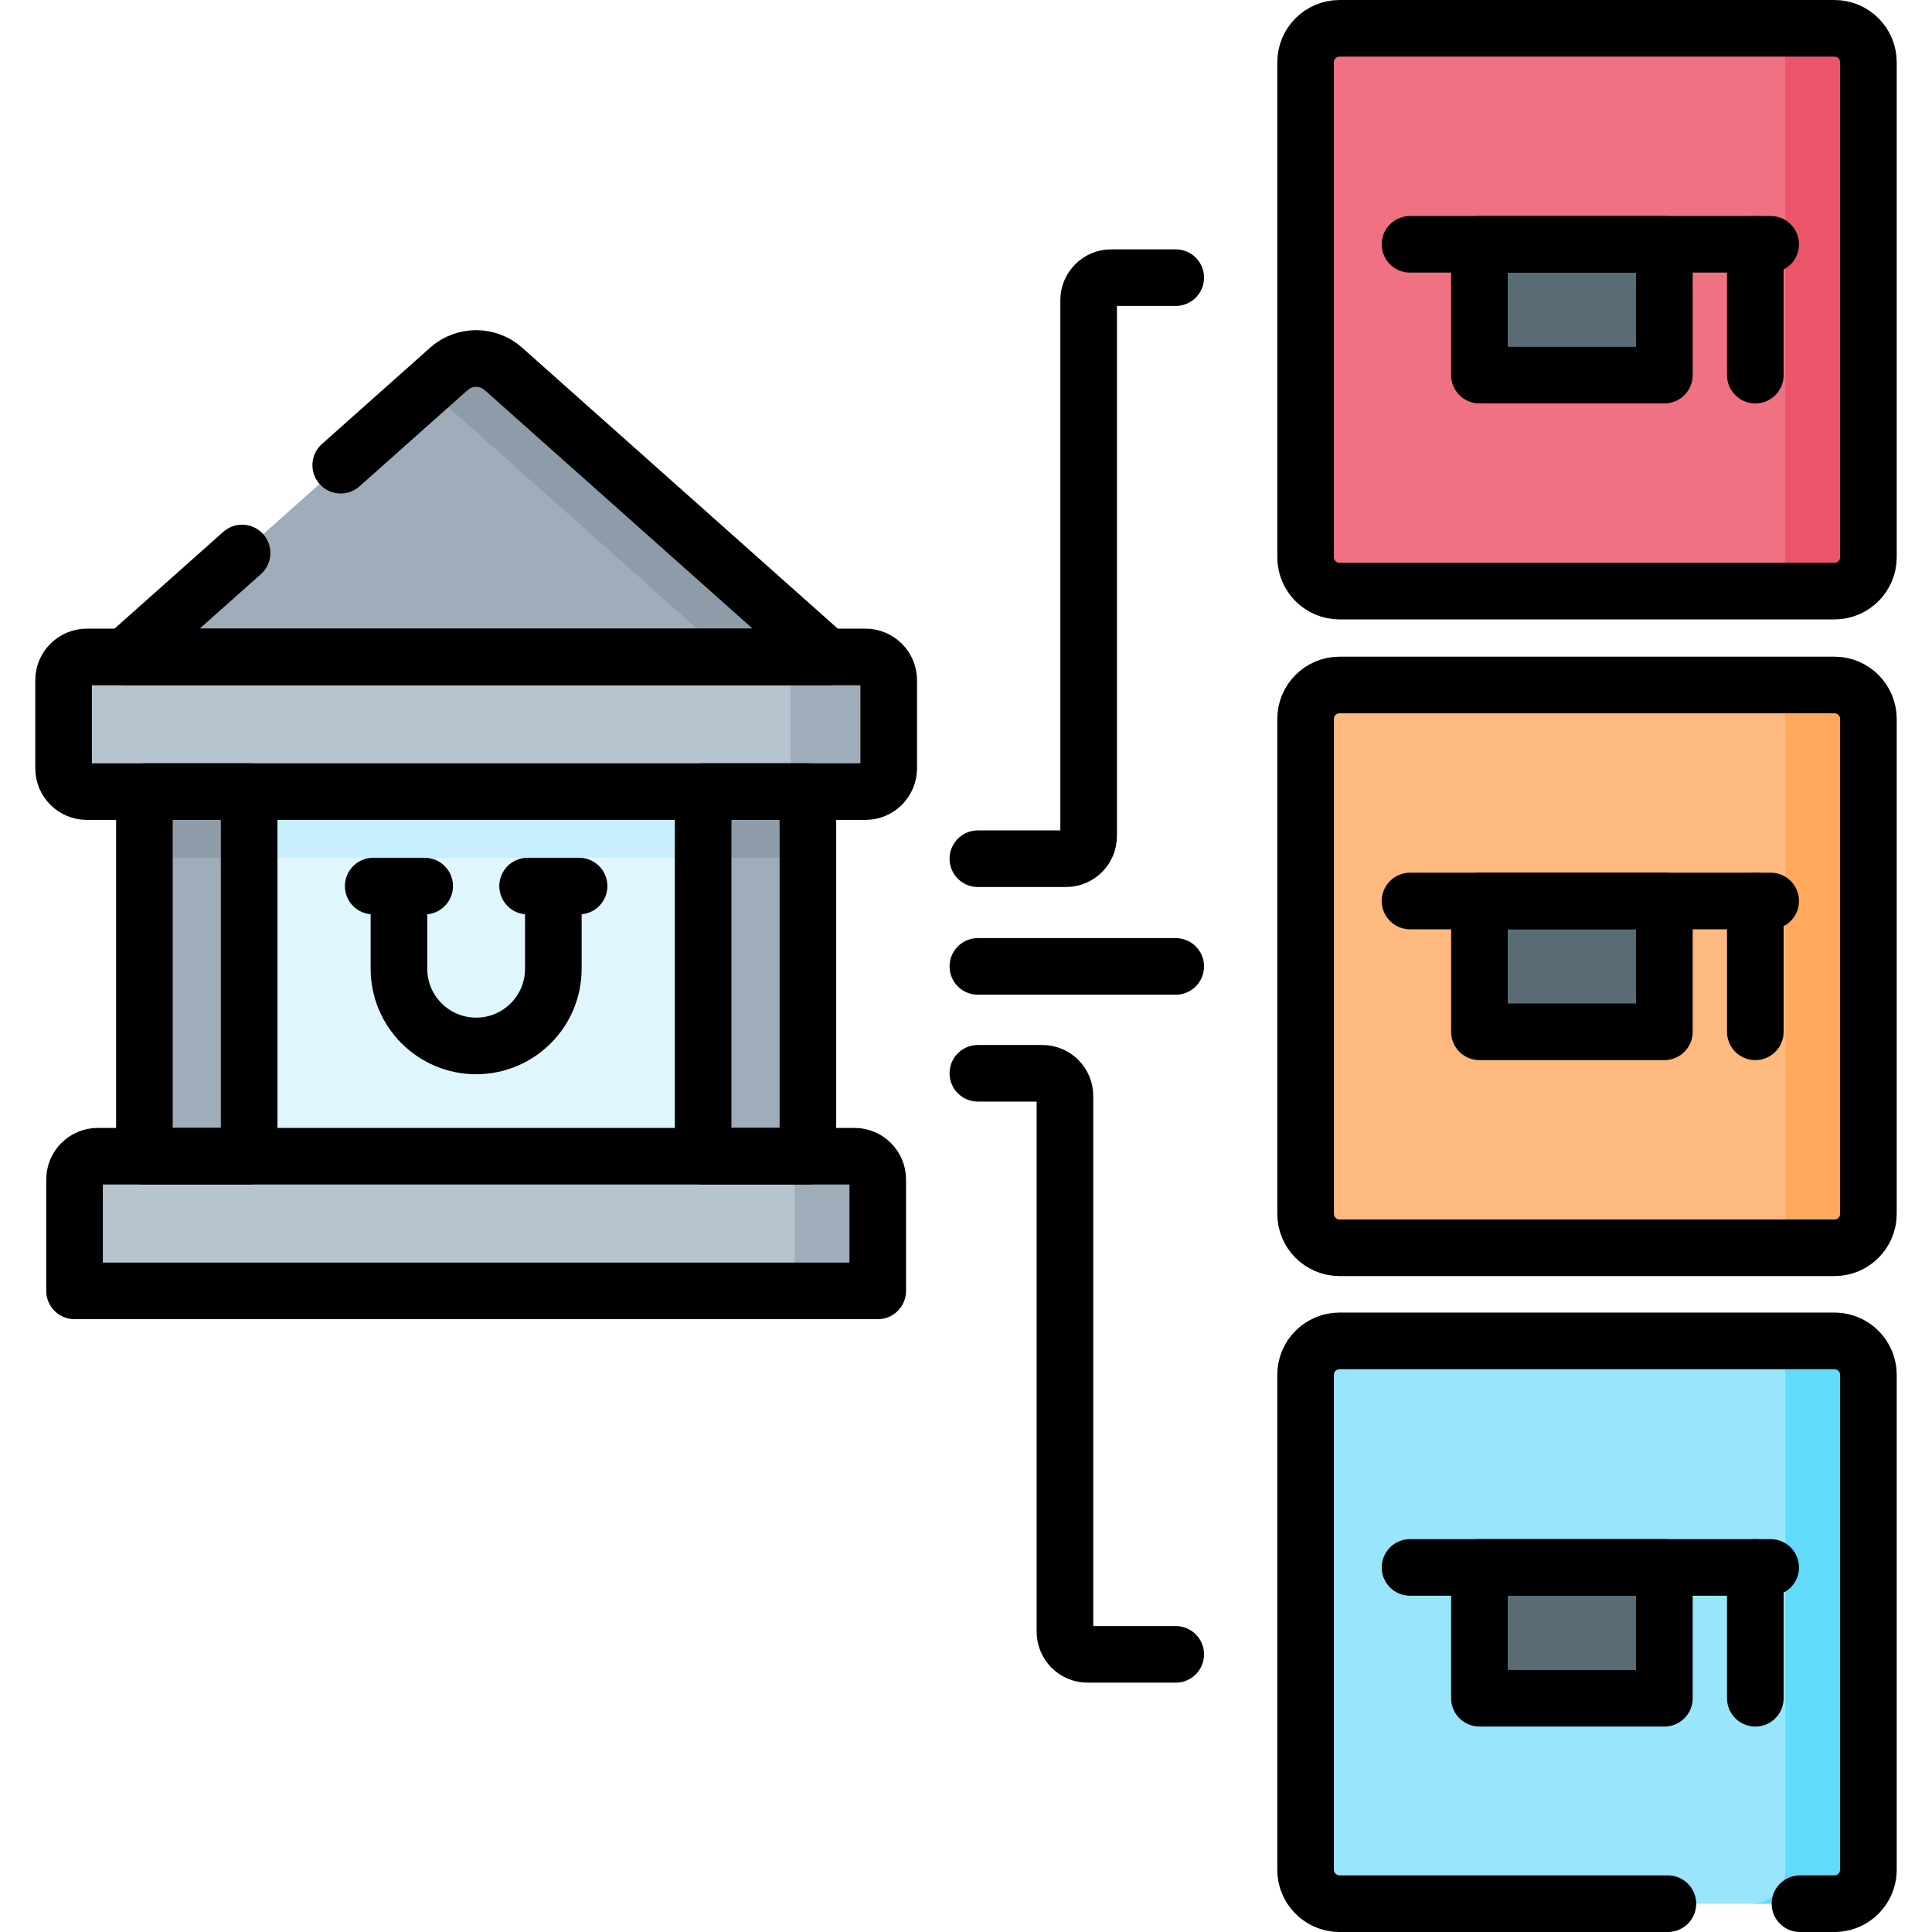
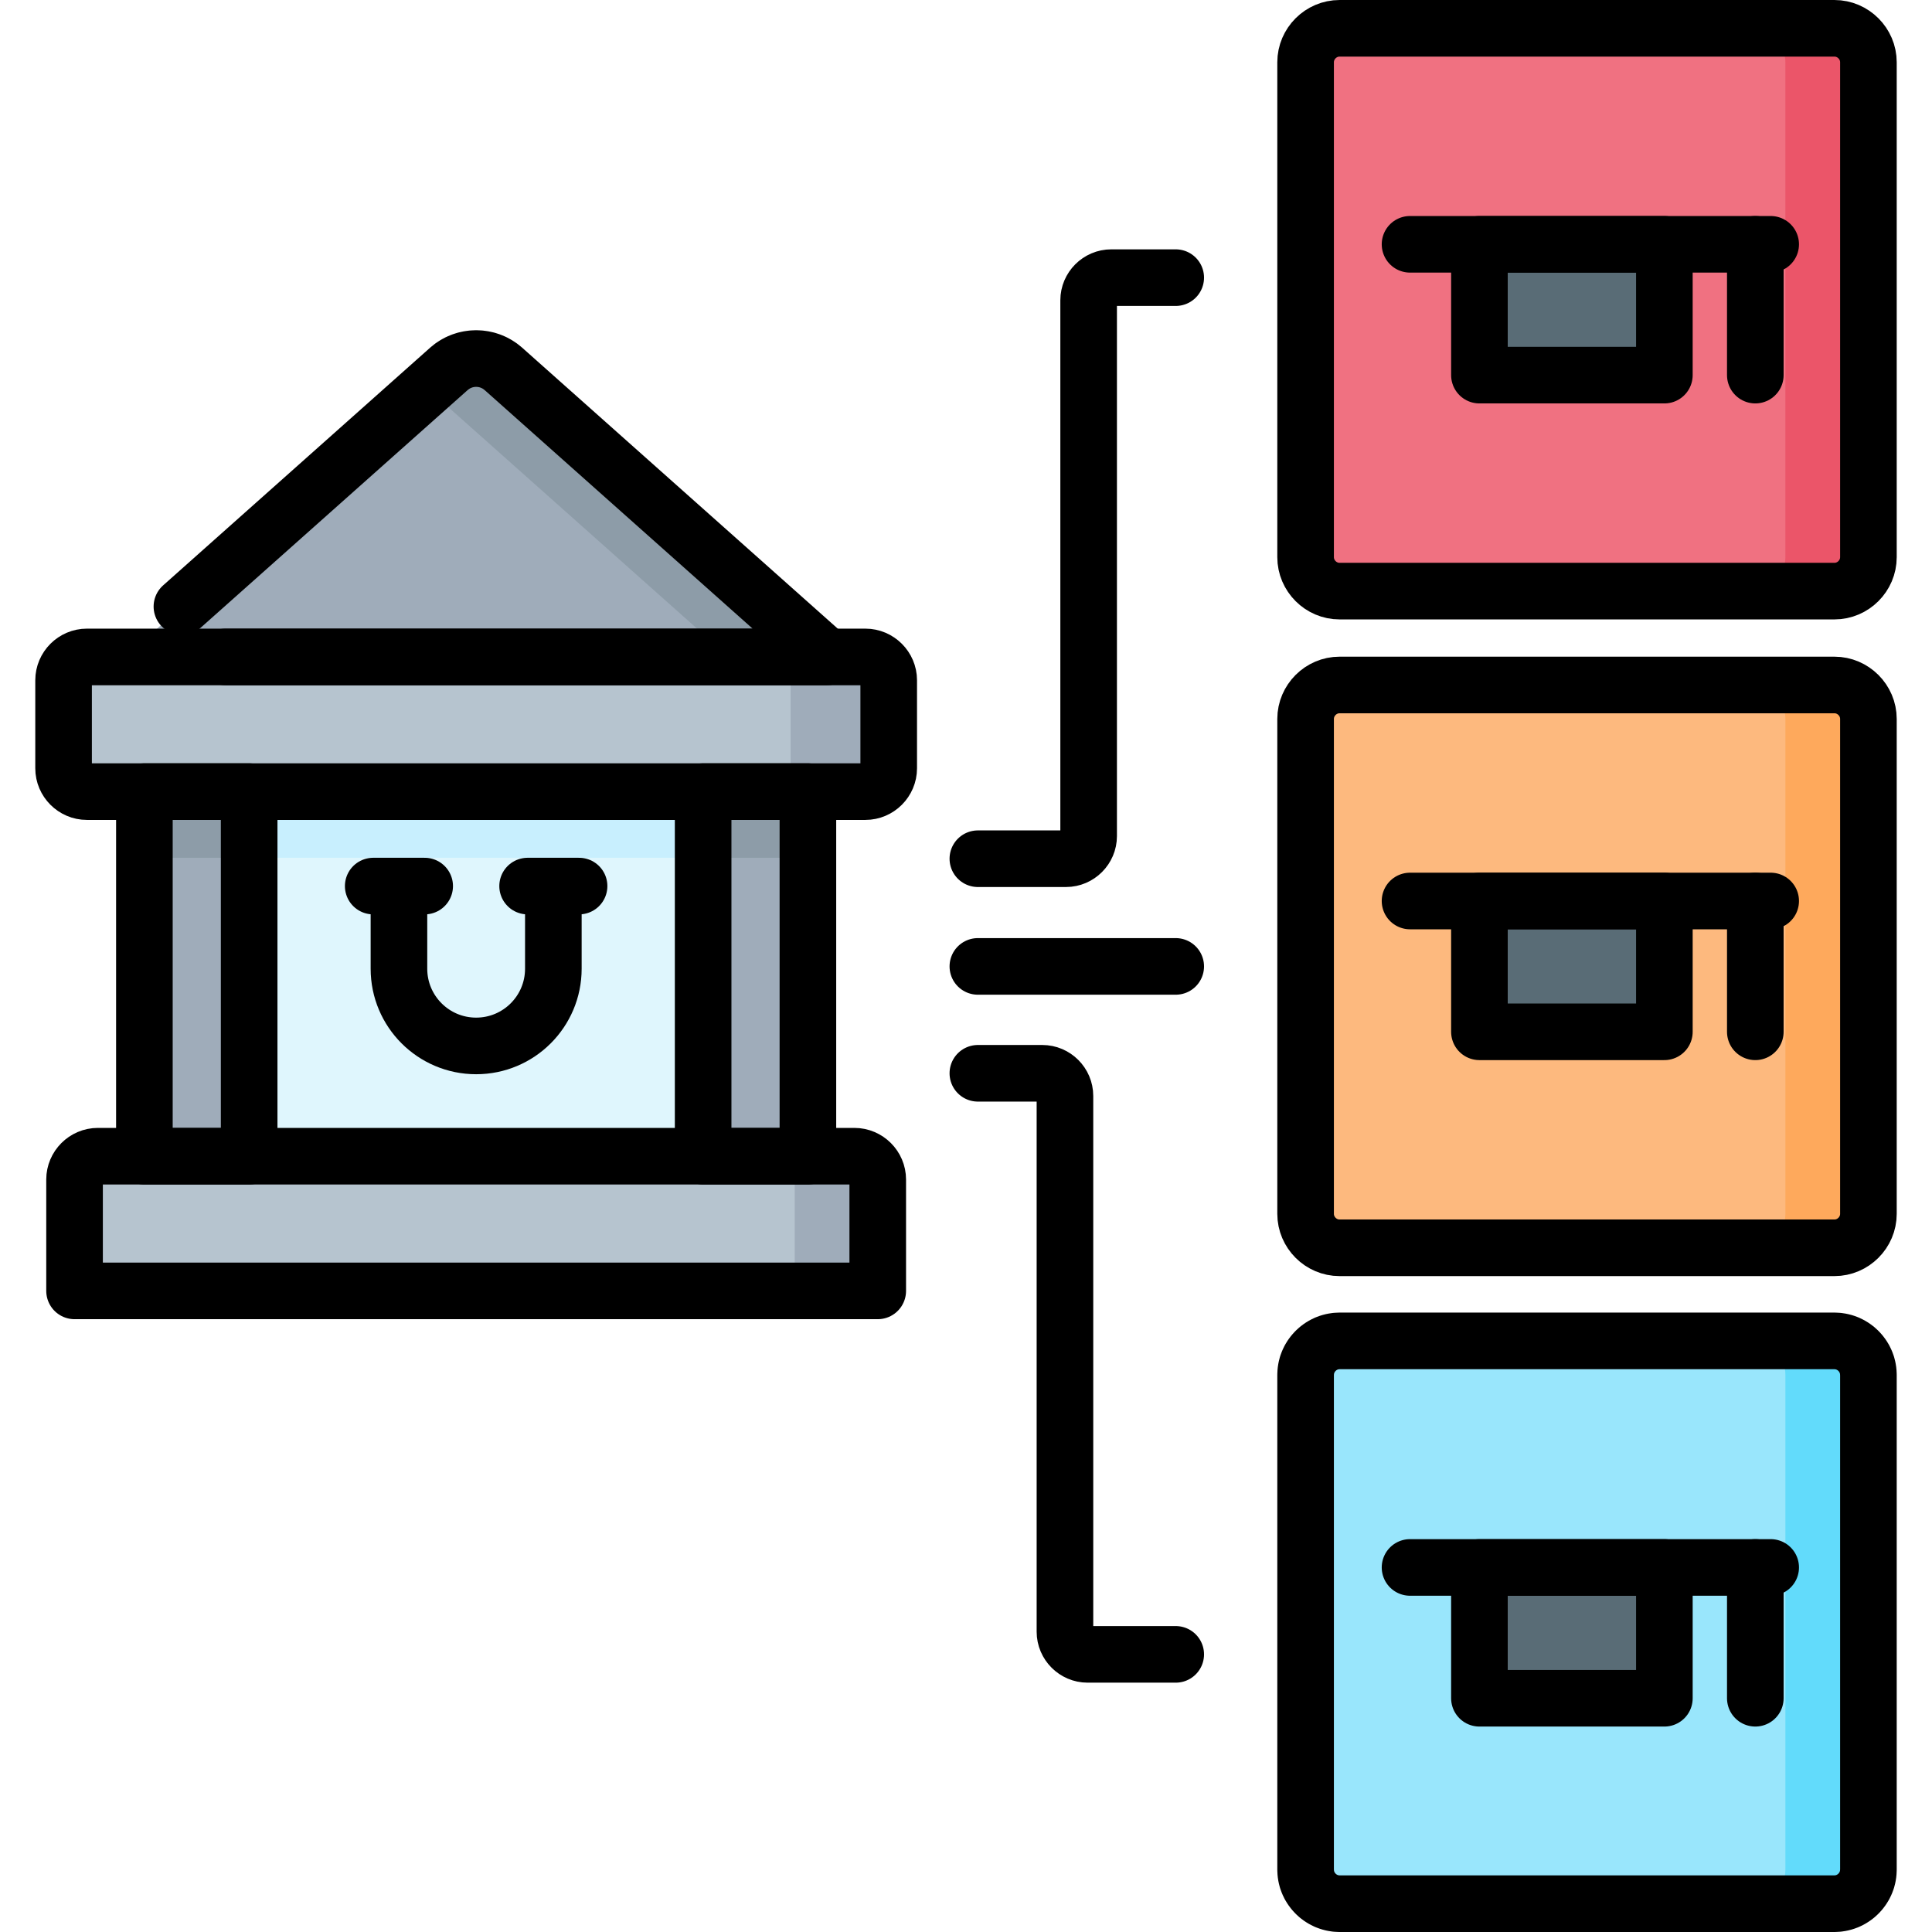
- <svg xmlns="http://www.w3.org/2000/svg" version="1.1" width="512" height="512" x="0" y="0" viewBox="0 0 682.667 682.667" style="enable-background:new 0 0 512 512" xml:space="preserve" class="">
+ <svg xmlns="http://www.w3.org/2000/svg" width="100%" height="100%" viewBox="0 0 512 512" version="1.1" xml:space="preserve" style="fill-rule:evenodd;clip-rule:evenodd;stroke-linecap:round;stroke-linejoin:round;stroke-miterlimit:10;">
  <g>
-     <defs>
-       <clipPath id="a" clipPathUnits="userSpaceOnUse">
-         <path d="M0 512h512V0H0Z" fill="#000000" data-original="#000000" />
+     <g transform="matrix(1.33333,0,0,-1.33333,0,512)">
+       <rect x="39.11" y="135.247" width="111.055" height="104.638" style="fill:rgb(223,246,253);fill-rule:nonzero;" />
+     </g>
+     <g transform="matrix(1.33333,0,0,-1.33333,0,512)">
+       <rect x="39.11" y="213.511" width="111.055" height="26.373" style="fill:rgb(200,239,254);fill-rule:nonzero;" />
+     </g>
+     <g transform="matrix(1.33333,0,0,-1.33333,63.6247,224.625)">
+       <path d="M0,0L-16.687,0L-19.02,-2.02L-19.02,-74.719L1.803,-74.719L1.803,-2.02L0,0Z" style="fill:rgb(159,172,186);fill-rule:nonzero;" />
+     </g>
+     <g transform="matrix(1.33333,0,0,-1.33333,212.083,224.583)">
+       <path d="M0,0L-17.25,0L-19.308,-2.051L-19.308,-74.751L1.515,-74.751L1.515,-2.051L0,0Z" style="fill:rgb(159,172,186);fill-rule:nonzero;" />
+     </g>
+     <g transform="matrix(1.33333,0,0,-1.33333,0,512)">
+       <rect x="28.699" y="213.511" width="20.823" height="20.808" style="fill:rgb(141,156,168);fill-rule:nonzero;" />
+     </g>
+     <g transform="matrix(1.33333,0,0,-1.33333,113.184,102.898)">
+       <path d="M0,0L-65.881,-58.648L68.881,-58.648L3,0L0,0Z" style="fill:rgb(159,172,186);fill-rule:nonzero;" />
+     </g>
+     <g transform="matrix(1.33333,0,0,-1.33333,0,512)">
+       <clipPath id="_clip1">
+         <rect x="0" y="0" width="384" height="384" />
      </clipPath>
-     </defs>
-     <path d="M200.221 180.329H52.147v139.517h148.074z" style="fill-opacity:1;fill-rule:nonzero;stroke:none" transform="matrix(1.33333 0 0 -1.33333 0 682.667)" fill="#dff6fd" data-original="#dff6fd" />
-     <path d="M200.221 284.682H52.147v35.164h148.074z" style="fill-opacity:1;fill-rule:nonzero;stroke:none" transform="matrix(1.33333 0 0 -1.33333 0 682.667)" fill="#c8effe" data-original="#c8effe" class="" />
-     <path d="M0 0h-22.25l-3.11-2.693v-96.933H2.404v96.933z" style="fill-opacity:1;fill-rule:nonzero;stroke:none" transform="matrix(1.33333 0 0 -1.33333 84.833 299.5)" fill="#9facba" data-original="#9facba" class="" />
-     <path d="M0 0h-23l-2.744-2.735v-96.933H2.02v96.933z" style="fill-opacity:1;fill-rule:nonzero;stroke:none" transform="matrix(1.33333 0 0 -1.33333 282.778 299.444)" fill="#9facba" data-original="#9facba" class="" />
-     <path d="M38.265 284.682h27.764v27.744H38.265Z" style="fill-opacity:1;fill-rule:nonzero;stroke:none" transform="matrix(1.33333 0 0 -1.33333 0 682.667)" fill="#8d9ca8" data-original="#8d9ca8" />
-     <path d="m0 0-87.841-78.197H91.841L4 0Z" style="fill-opacity:1;fill-rule:nonzero;stroke:none" transform="matrix(1.33333 0 0 -1.33333 150.912 137.198)" fill="#9facba" data-original="#9facba" class="" />
-     <g clip-path="url(#a)" transform="matrix(1.33333 0 0 -1.33333 0 682.667)">
-       <path d="M0 0a10.845 10.845 0 0 1-14.421 0l-5.79-5.153L67.63-83.351h26z" style="fill-opacity:1;fill-rule:nonzero;stroke:none" transform="translate(133.395 414.255)" fill="#8d9ca8" data-original="#8d9ca8" />
-       <path d="M0 0v131.152a9 9 0 0 1-8.998 9h-113.154a9 9 0 0 1-9-9V0a9 9 0 0 1 9-9H-9a9 9 0 0 1 9 9" style="fill-opacity:1;fill-rule:nonzero;stroke:none" transform="translate(477.151 16.5)" fill="#99e6fc" data-original="#99e6fc" />
-       <path d="M0 0v131.152a9 9 0 0 1-9 9h-113.152a9 9 0 0 1-9-9V0a9 9 0 0 1 9-9H-8.996A9 9 0 0 1 0 0" style="fill-opacity:1;fill-rule:nonzero;stroke:none" transform="translate(477.151 364.348)" fill="#f07181" data-original="#f07181" class="" />
-       <path d="M0 0a9 9 0 0 1 9 9v131.152a9 9 0 0 1-9 9h18.004H-113.152a9 9 0 0 1-9-9V9a9 9 0 0 1 9-9H18.004Z" style="fill-opacity:1;fill-rule:nonzero;stroke:none" transform="translate(468.151 181.322)" fill="#fdb97e" data-original="#fdb97e" class="" />
-       <path d="M0 0h-22a9 9 0 0 0 9-9v-131.152a9 9 0 0 0-9-9H0a9 9 0 0 1 9 9V-9a9 9 0 0 1-9 9" style="fill-opacity:1;fill-rule:nonzero;stroke:none" transform="translate(486.151 156.652)" fill="#62dbfb" data-original="#62dbfb" class="" />
-       <path d="M0 0h-26a6 6 0 0 0 6-6v-23.689a6 6 0 0 0-6-6H0a6 6 0 0 1 6 6V-6a6 6 0 0 1-6 6" style="fill-opacity:1;fill-rule:nonzero;stroke:none" transform="translate(226.612 205.594)" fill="#9facba" data-original="#9facba" class="" />
-       <path d="M186.339 284.682h27.764v27.744h-27.764z" style="fill-opacity:1;fill-rule:nonzero;stroke:none" fill="#8d9ca8" data-original="#8d9ca8" />
-       <path d="M0 0h-22a9 9 0 0 0 9-9v-131.152a9 9 0 0 0-9-9H0a9 9 0 0 1 9 9V-9a9 9 0 0 1-9 9" style="fill-opacity:1;fill-rule:nonzero;stroke:none" transform="translate(486.151 504.5)" fill="#eb5569" data-original="#eb5569" class="" />
-       <path d="M0 0h-22a9 9 0 0 0 9-9v-131.152a9 9 0 0 0-9-9H0a9 9 0 0 1 9 9V-9a9 9 0 0 1-9 9" style="fill-opacity:1;fill-rule:nonzero;stroke:none" transform="translate(486.151 330.475)" fill="#fea95c" data-original="#fea95c" class="" />
-       <path d="M0 0a6 6 0 0 1 6 6v23.689a6 6 0 0 1-5.999 6h-178.857a6 6 0 0 1-6-6V6a6 6 0 0 1 6-6H22.002Z" style="fill-opacity:1;fill-rule:nonzero;stroke:none" transform="translate(204.612 169.904)" fill="#b6c4cf" data-original="#b6c4cf" class="" />
-       <path d="M0 0a6.177 6.177 0 0 1 6.177 6.177v23.335A6.176 6.176 0 0 1 0 35.689h-184.317a6.176 6.176 0 0 1-6.177-6.177V6.177A6.177 6.177 0 0 1-184.317 0z" style="fill-opacity:1;fill-rule:nonzero;stroke:none" transform="translate(207.343 302.215)" fill="#b6c4cf" data-original="#b6c4cf" class="" />
-       <path d="M441.078 412.59h-49.014v34.667h49.014zM441.078 238.561h-49.014v34.667h49.014zM441.078 61.946h-49.014v34.667h49.014z" style="fill-opacity:1;fill-rule:nonzero;stroke:none" fill="#596c76" data-original="#596c76" />
-       <path d="M0 0h-26a6.177 6.177 0 0 0 6.177-6.178v-23.335A6.176 6.176 0 0 0-26-35.689H0a6.176 6.176 0 0 1 6.177 6.176v23.335A6.177 6.177 0 0 1 0 0" style="fill-opacity:1;fill-rule:nonzero;stroke:none" transform="translate(229.343 337.904)" fill="#9facba" data-original="#9facba" class="" />
-       <path d="M0 0h-212.856v29.513a6.176 6.176 0 0 0 6.177 6.176H-6.177A6.177 6.177 0 0 0 0 29.513Z" style="stroke-width:15;stroke-linecap:round;stroke-linejoin:round;stroke-miterlimit:10;stroke-dasharray:none;stroke-opacity:1" transform="translate(232.612 169.904)" fill="none" stroke="#000000" stroke-width="15" stroke-linecap="round" stroke-linejoin="round" stroke-miterlimit="10" stroke-dasharray="none" stroke-opacity="" data-original="#000000" class="" />
-       <path d="M0 0h-206.317a6.177 6.177 0 0 0-6.177 6.177v23.335a6.176 6.176 0 0 0 6.177 6.177H0a6.176 6.176 0 0 0 6.177-6.177V6.177A6.177 6.177 0 0 0 0 0Z" style="stroke-width:15;stroke-linecap:round;stroke-linejoin:round;stroke-miterlimit:10;stroke-dasharray:none;stroke-opacity:1" transform="translate(229.343 302.215)" fill="none" stroke="#000000" stroke-width="15" stroke-linecap="round" stroke-linejoin="round" stroke-miterlimit="10" stroke-dasharray="none" stroke-opacity="" data-original="#000000" class="" />
-       <path d="M0 0h23.357a6 6 0 0 1 6 6v141.991a6 6 0 0 0 6 6h17.081" style="stroke-width:15;stroke-linecap:round;stroke-linejoin:round;stroke-miterlimit:10;stroke-dasharray:none;stroke-opacity:1" transform="translate(259.144 284.432)" fill="none" stroke="#000000" stroke-width="15" stroke-linecap="round" stroke-linejoin="round" stroke-miterlimit="10" stroke-dasharray="none" stroke-opacity="" data-original="#000000" class="" />
-       <path d="M0 0h52.438" style="stroke-width:15;stroke-linecap:round;stroke-linejoin:round;stroke-miterlimit:10;stroke-dasharray:none;stroke-opacity:1" transform="translate(259.144 255.894)" fill="none" stroke="#000000" stroke-width="15" stroke-linecap="round" stroke-linejoin="round" stroke-miterlimit="10" stroke-dasharray="none" stroke-opacity="" data-original="#000000" class="" />
-       <path d="M0 0h-23.357a6 6 0 0 0-6 6v141.991a6 6 0 0 1-6 6h-17.081" style="stroke-width:15;stroke-linecap:round;stroke-linejoin:round;stroke-miterlimit:10;stroke-dasharray:none;stroke-opacity:1" transform="translate(311.582 73.577)" fill="none" stroke="#000000" stroke-width="15" stroke-linecap="round" stroke-linejoin="round" stroke-miterlimit="10" stroke-dasharray="none" stroke-opacity="" data-original="#000000" class="" />
-       <path d="M0 0v131.152a9 9 0 0 0 9 9h131.152a9 9 0 0 0 9-9V0a9 9 0 0 0-9-9H9a9 9 0 0 0-9 9Z" style="stroke-width:15;stroke-linecap:round;stroke-linejoin:round;stroke-miterlimit:10;stroke-dasharray:none;stroke-opacity:1" transform="translate(345.999 364.348)" fill="none" stroke="#000000" stroke-width="15" stroke-linecap="round" stroke-linejoin="round" stroke-miterlimit="10" stroke-dasharray="none" stroke-opacity="" data-original="#000000" class="" />
-       <path d="M0 0v131.153a9 9 0 0 0 9 9h131.152a9 9 0 0 0 9-9V0a9 9 0 0 0-9-9H9a9 9 0 0 0-9 9Z" style="stroke-width:15;stroke-linecap:round;stroke-linejoin:round;stroke-miterlimit:10;stroke-dasharray:none;stroke-opacity:1" transform="translate(345.999 190.322)" fill="none" stroke="#000000" stroke-width="15" stroke-linecap="round" stroke-linejoin="round" stroke-miterlimit="10" stroke-dasharray="none" stroke-opacity="" data-original="#000000" class="" />
-       <path d="M0 0v131.152a9 9 0 0 0 9 9h131.152a9 9 0 0 0 9-9V0a9 9 0 0 0-9-9H9a9 9 0 0 0-9 9Z" style="stroke-width:15;stroke-linecap:round;stroke-linejoin:round;stroke-miterlimit:10;stroke-dasharray:445, 35, 474, 0;stroke-dashoffset:0;stroke-opacity:1" transform="translate(345.999 16.5)" fill="none" stroke="#000000" stroke-width="15" stroke-linecap="round" stroke-linejoin="round" stroke-miterlimit="10" stroke-dasharray="445, 35, 474, 0" stroke-dashoffset="0" stroke-opacity="" data-original="#000000" class="" />
-       <path d="M0 0h95.577" style="stroke-width:15;stroke-linecap:round;stroke-linejoin:round;stroke-miterlimit:10;stroke-dasharray:none;stroke-opacity:1" transform="translate(373.673 273.228)" fill="none" stroke="#000000" stroke-width="15" stroke-linecap="round" stroke-linejoin="round" stroke-miterlimit="10" stroke-dasharray="none" stroke-opacity="" data-original="#000000" class="" />
-       <path d="M0 0h95.577" style="stroke-width:15;stroke-linecap:round;stroke-linejoin:round;stroke-miterlimit:10;stroke-dasharray:none;stroke-opacity:1" transform="translate(373.673 447.257)" fill="none" stroke="#000000" stroke-width="15" stroke-linecap="round" stroke-linejoin="round" stroke-miterlimit="10" stroke-dasharray="none" stroke-opacity="" data-original="#000000" class="" />
-       <path d="M441.078 412.59h-49.014v34.667h49.014z" style="stroke-width:15;stroke-linecap:round;stroke-linejoin:round;stroke-miterlimit:10;stroke-dasharray:none;stroke-opacity:1" fill="none" stroke="#000000" stroke-width="15" stroke-linecap="round" stroke-linejoin="round" stroke-miterlimit="10" stroke-dasharray="none" stroke-opacity="" data-original="#000000" class="" />
-       <path d="M0 0v-34.667" style="stroke-width:15;stroke-linecap:round;stroke-linejoin:round;stroke-miterlimit:10;stroke-dasharray:none;stroke-opacity:1" transform="translate(465.178 447.257)" fill="none" stroke="#000000" stroke-width="15" stroke-linecap="round" stroke-linejoin="round" stroke-miterlimit="10" stroke-dasharray="none" stroke-opacity="" data-original="#000000" class="" />
-       <path d="M441.078 238.561h-49.014v34.667h49.014z" style="stroke-width:15;stroke-linecap:round;stroke-linejoin:round;stroke-miterlimit:10;stroke-dasharray:none;stroke-opacity:1" fill="none" stroke="#000000" stroke-width="15" stroke-linecap="round" stroke-linejoin="round" stroke-miterlimit="10" stroke-dasharray="none" stroke-opacity="" data-original="#000000" class="" />
-       <path d="M0 0v-34.667" style="stroke-width:15;stroke-linecap:round;stroke-linejoin:round;stroke-miterlimit:10;stroke-dasharray:none;stroke-opacity:1" transform="translate(465.178 273.228)" fill="none" stroke="#000000" stroke-width="15" stroke-linecap="round" stroke-linejoin="round" stroke-miterlimit="10" stroke-dasharray="none" stroke-opacity="" data-original="#000000" class="" />
-       <path d="M0 0h95.577" style="stroke-width:15;stroke-linecap:round;stroke-linejoin:round;stroke-miterlimit:10;stroke-dasharray:none;stroke-opacity:1" transform="translate(373.673 96.613)" fill="none" stroke="#000000" stroke-width="15" stroke-linecap="round" stroke-linejoin="round" stroke-miterlimit="10" stroke-dasharray="none" stroke-opacity="" data-original="#000000" class="" />
-       <path d="M441.078 61.946h-49.014v34.667h49.014z" style="stroke-width:15;stroke-linecap:round;stroke-linejoin:round;stroke-miterlimit:10;stroke-dasharray:none;stroke-opacity:1" fill="none" stroke="#000000" stroke-width="15" stroke-linecap="round" stroke-linejoin="round" stroke-miterlimit="10" stroke-dasharray="none" stroke-opacity="" data-original="#000000" class="" />
-       <path d="M0 0v-34.667" style="stroke-width:15;stroke-linecap:round;stroke-linejoin:round;stroke-miterlimit:10;stroke-dasharray:none;stroke-opacity:1" transform="translate(465.178 96.613)" fill="none" stroke="#000000" stroke-width="15" stroke-linecap="round" stroke-linejoin="round" stroke-miterlimit="10" stroke-dasharray="none" stroke-opacity="" data-original="#000000" class="" />
-       <path d="M0 0v-21.905c0-11.299 9.16-20.458 20.458-20.458 11.3 0 20.459 9.159 20.459 20.458V0" style="stroke-width:15;stroke-linecap:round;stroke-linejoin:round;stroke-miterlimit:10;stroke-dasharray:none;stroke-opacity:1" transform="translate(105.726 277.182)" fill="none" stroke="#000000" stroke-width="15" stroke-linecap="round" stroke-linejoin="round" stroke-miterlimit="10" stroke-dasharray="none" stroke-opacity="" data-original="#000000" class="" />
-       <path d="M0 0h13.639" style="stroke-width:15;stroke-linecap:round;stroke-linejoin:round;stroke-miterlimit:10;stroke-dasharray:none;stroke-opacity:1" transform="translate(98.906 277.182)" fill="none" stroke="#000000" stroke-width="15" stroke-linecap="round" stroke-linejoin="round" stroke-miterlimit="10" stroke-dasharray="none" stroke-opacity="" data-original="#000000" class="" />
-       <path d="M0 0h13.639" style="stroke-width:15;stroke-linecap:round;stroke-linejoin:round;stroke-miterlimit:10;stroke-dasharray:none;stroke-opacity:1" transform="translate(139.823 277.182)" fill="none" stroke="#000000" stroke-width="15" stroke-linecap="round" stroke-linejoin="round" stroke-miterlimit="10" stroke-dasharray="none" stroke-opacity="" data-original="#000000" class="" />
-       <path d="M66.029 302.215H38.265v-96.621h27.764z" style="stroke-width:15;stroke-linecap:round;stroke-linejoin:round;stroke-miterlimit:10;stroke-dasharray:none;stroke-opacity:1" fill="none" stroke="#000000" stroke-width="15" stroke-linecap="round" stroke-linejoin="round" stroke-miterlimit="10" stroke-dasharray="none" stroke-opacity="" data-original="#000000" class="" />
-       <path d="m0 0-85.768 76.351a10.845 10.845 0 0 1-14.421 0L-185.957 0Z" style="stroke-width:15;stroke-linecap:round;stroke-linejoin:round;stroke-miterlimit:10;stroke-dasharray:169, 35, 474, 0;stroke-dashoffset:0;stroke-opacity:1" transform="translate(219.163 337.904)" fill="none" stroke="#000000" stroke-width="15" stroke-linecap="round" stroke-linejoin="round" stroke-miterlimit="10" stroke-dasharray="169, 35, 474, 0" stroke-dashoffset="0" stroke-opacity="" data-original="#000000" class="" />
-       <path d="M214.103 302.215h-27.764v-96.621h27.764z" style="stroke-width:15;stroke-linecap:round;stroke-linejoin:round;stroke-miterlimit:10;stroke-dasharray:none;stroke-opacity:1" fill="none" stroke="#000000" stroke-width="15" stroke-linecap="round" stroke-linejoin="round" stroke-miterlimit="10" stroke-dasharray="none" stroke-opacity="" data-original="#000000" class="" />
+       <g clip-path="url(#_clip1)">
+         <g transform="matrix(1,0,0,1,100.046,310.691)">
+           <path d="M0,0C-3.068,2.731 -7.748,2.731 -10.816,-0L-15.158,-3.865L50.722,-62.513L70.222,-62.513L0,0Z" style="fill:rgb(141,156,168);fill-rule:nonzero;" />
+         </g>
+         <g transform="matrix(1,0,0,1,357.863,12.375)">
+           <path d="M0,0L0,98.364C0,102.066 -3.046,105.113 -6.748,105.114L-91.614,105.114C-95.317,105.114 -98.364,102.067 -98.364,98.364L-98.364,0C-98.364,-3.703 -95.317,-6.75 -91.614,-6.75L-6.75,-6.75C-3.047,-6.75 -0,-3.703 0,-0" style="fill:rgb(153,230,252);fill-rule:nonzero;" />
+         </g>
+         <g transform="matrix(1,0,0,1,357.863,273.261)">
+           <path d="M0,0L0,98.364C0,102.067 -3.047,105.114 -6.75,105.114L-91.614,105.114C-95.317,105.114 -98.364,102.067 -98.364,98.364L-98.364,0C-98.364,-3.703 -95.317,-6.75 -91.614,-6.75L-6.747,-6.75C-3.045,-6.748 0,-3.702 -0,-0" style="fill:rgb(240,113,129);fill-rule:nonzero;" />
+         </g>
+         <g transform="matrix(1,0,0,1,351.113,135.991)">
+           <path d="M0,0C3.703,-0 6.75,3.047 6.75,6.75L6.75,105.114C6.75,108.817 3.703,111.864 0,111.864L13.503,111.864L-84.864,111.864C-88.567,111.864 -91.614,108.817 -91.614,105.114L-91.614,6.75C-91.614,3.047 -88.567,0 -84.864,0L13.503,0L0,0Z" style="fill:rgb(253,185,126);fill-rule:nonzero;" />
+         </g>
+         <g transform="matrix(1,0,0,1,364.613,117.489)">
+           <path d="M0,0L-16.5,0C-12.797,-0 -9.75,-3.047 -9.75,-6.75L-9.75,-105.114C-9.75,-108.817 -12.797,-111.864 -16.5,-111.864L0,-111.864C3.703,-111.864 6.75,-108.817 6.75,-105.114L6.75,-6.75C6.75,-3.047 3.703,-0 0,0" style="fill:rgb(98,219,251);fill-rule:nonzero;" />
+         </g>
+         <g transform="matrix(1,0,0,1,169.959,154.195)">
+           <path d="M0,0L-19.5,0C-17.031,-0 -15,-2.031 -15,-4.5L-15,-22.267C-15,-24.735 -17.031,-26.767 -19.5,-26.767L0,-26.767C2.469,-26.767 4.5,-24.735 4.5,-22.267L4.5,-4.5C4.5,-2.031 2.469,-0 0,0" style="fill:rgb(159,172,186);fill-rule:nonzero;" />
+         </g>
+         <rect x="139.754" y="213.511" width="20.823" height="20.808" style="fill:rgb(141,156,168);fill-rule:nonzero;" />
+         <g transform="matrix(1,0,0,1,364.613,378.375)">
+           <path d="M0,0L-16.5,0C-12.797,-0 -9.75,-3.047 -9.75,-6.75L-9.75,-105.114C-9.75,-108.817 -12.797,-111.864 -16.5,-111.864L0,-111.864C3.703,-111.864 6.75,-108.817 6.75,-105.114L6.75,-6.75C6.75,-3.047 3.703,-0 0,0" style="fill:rgb(235,85,105);fill-rule:nonzero;" />
+         </g>
+         <g transform="matrix(1,0,0,1,364.613,247.856)">
+           <path d="M0,0L-16.5,0C-12.797,-0 -9.75,-3.047 -9.75,-6.75L-9.75,-105.114C-9.75,-108.817 -12.797,-111.864 -16.5,-111.864L0,-111.864C3.703,-111.864 6.75,-108.817 6.75,-105.114L6.75,-6.75C6.75,-3.047 3.703,-0 0,0" style="fill:rgb(254,169,92);fill-rule:nonzero;" />
+         </g>
+         <g transform="matrix(1,0,0,1,153.459,127.428)">
+           <path d="M0,0C2.469,-0 4.5,2.031 4.5,4.5L4.5,22.267C4.5,24.735 2.469,26.766 0.001,26.767L-134.142,26.767C-136.611,26.767 -138.642,24.735 -138.642,22.267L-138.642,4.5C-138.642,2.031 -136.611,0 -134.142,0L16.501,0L0,0Z" style="fill:rgb(182,196,207);fill-rule:nonzero;" />
+         </g>
+         <g transform="matrix(1,0,0,1,155.507,226.661)">
+           <path d="M0,0C2.541,-0 4.633,2.091 4.633,4.633C4.633,4.633 4.633,22.134 4.633,22.135C4.633,24.676 2.542,26.767 0.001,26.767C0.001,26.767 0,26.767 0,26.767L-138.238,26.767C-138.238,26.767 -138.238,26.767 -138.238,26.767C-140.779,26.767 -142.87,24.676 -142.87,22.135C-142.87,22.134 -142.87,4.633 -142.87,4.633C-142.87,2.091 -140.779,0 -138.238,0L0,0Z" style="fill:rgb(182,196,207);fill-rule:nonzero;" />
+         </g>
+         <path d="M330.808,309.442L294.048,309.442L294.048,335.443L330.808,335.443L330.808,309.442ZM330.808,178.921L294.048,178.921L294.048,204.921L330.808,204.921L330.808,178.921ZM330.808,46.459L294.048,46.459L294.048,72.46L330.808,72.46L330.808,46.459Z" style="fill:rgb(89,108,118);fill-rule:nonzero;" />
+         <g transform="matrix(1,0,0,1,172.007,253.428)">
+           <path d="M0,0L-19.5,0C-16.959,-0 -14.867,-2.091 -14.867,-4.633C-14.867,-4.633 -14.867,-22.135 -14.867,-22.135C-14.867,-24.676 -16.958,-26.767 -19.499,-26.767C-19.499,-26.767 -19.5,-26.767 -19.5,-26.767C-19.5,-26.767 0,-26.767 0.001,-26.767C2.542,-26.767 4.633,-24.676 4.633,-22.135C4.633,-22.135 4.633,-4.633 4.633,-4.633C4.633,-2.091 2.541,-0 0,0" style="fill:rgb(159,172,186);fill-rule:nonzero;" />
+         </g>
+         <g transform="matrix(1,0,0,1,174.459,127.428)">
+           <path d="M0,0L-159.642,0L-159.642,22.135C-159.642,24.676 -157.551,26.767 -155.01,26.767C-155.01,26.767 -155.009,26.767 -155.009,26.767L-4.633,26.767C-2.092,26.767 -0,24.676 0,22.135L0,0Z" style="fill:none;fill-rule:nonzero;stroke:black;stroke-width:11.25px;" />
+         </g>
+         <g transform="matrix(1,0,0,1,172.007,226.661)">
+           <path d="M0,0L-154.738,0C-157.279,0 -159.37,2.091 -159.37,4.633C-159.37,4.633 -159.37,22.134 -159.37,22.135C-159.37,24.676 -157.279,26.767 -154.738,26.767C-154.738,26.767 -154.738,26.767 -154.738,26.767L0,26.767C0,26.767 0.001,26.767 0.001,26.767C2.542,26.767 4.633,24.676 4.633,22.135C4.633,22.134 4.633,4.633 4.633,4.633C4.633,2.091 2.541,0 0,0Z" style="fill:none;fill-rule:nonzero;stroke:black;stroke-width:11.25px;" />
+         </g>
+         <g transform="matrix(1,0,0,1,194.358,213.324)">
+           <path d="M0,0L17.518,0C19.986,-0 22.018,2.031 22.018,4.5L22.018,110.993C22.018,113.462 24.049,115.493 26.518,115.493L39.328,115.493" style="fill:none;fill-rule:nonzero;stroke:black;stroke-width:11.25px;" />
+         </g>
+         <g transform="matrix(1,0,0,1,194.358,191.92)">
+           <path d="M0,0L39.328,0" style="fill:none;fill-rule:nonzero;stroke:black;stroke-width:11.25px;" />
+         </g>
+         <g transform="matrix(1,0,0,1,233.686,55.1827)">
+           <path d="M0,0L-17.518,0C-19.986,0 -22.018,2.031 -22.018,4.5L-22.018,110.993C-22.018,113.462 -24.049,115.493 -26.518,115.493L-39.328,115.493" style="fill:none;fill-rule:nonzero;stroke:black;stroke-width:11.25px;" />
+         </g>
+         <g transform="matrix(1,0,0,1,259.499,273.261)">
+           <path d="M0,0L0,98.364C0,102.067 3.047,105.114 6.75,105.114L105.114,105.114C108.817,105.114 111.864,102.067 111.864,98.364L111.864,0C111.864,-3.703 108.817,-6.75 105.114,-6.75L6.75,-6.75C3.047,-6.75 -0,-3.703 0,0Z" style="fill:none;fill-rule:nonzero;stroke:black;stroke-width:11.25px;" />
+         </g>
+         <g transform="matrix(1,0,0,1,259.499,142.741)">
+           <path d="M0,0L0,98.365C0,102.068 3.047,105.115 6.75,105.115L105.114,105.115C108.817,105.115 111.864,102.068 111.864,98.365L111.864,0C111.864,-3.703 108.817,-6.75 105.114,-6.75L6.75,-6.75C3.047,-6.75 -0,-3.703 0,0Z" style="fill:none;fill-rule:nonzero;stroke:black;stroke-width:11.25px;" />
+         </g>
+         <g transform="matrix(1,0,0,1,259.499,12.375)">
+           <path d="M0,0L0,98.364C0,102.067 3.047,105.114 6.75,105.114L105.114,105.114C108.817,105.114 111.864,102.067 111.864,98.364L111.864,0C111.864,-3.703 108.817,-6.75 105.114,-6.75L6.75,-6.75C3.047,-6.75 -0,-3.703 0,0Z" style="fill:none;fill-rule:nonzero;stroke:black;stroke-width:11.25px;stroke-dasharray:445,35,474,0;" />
+         </g>
+         <g transform="matrix(1,0,0,1,280.255,204.921)">
+           <path d="M0,0L71.683,0" style="fill:none;fill-rule:nonzero;stroke:black;stroke-width:11.25px;" />
+         </g>
+         <g transform="matrix(1,0,0,1,280.255,335.443)">
+           <path d="M0,0L71.683,0" style="fill:none;fill-rule:nonzero;stroke:black;stroke-width:11.25px;" />
+         </g>
+         <rect x="294.048" y="309.442" width="36.76" height="26" style="fill:none;fill-rule:nonzero;stroke:black;stroke-width:11.25px;" />
+         <g transform="matrix(1,0,0,1,348.883,335.443)">
+           <path d="M0,0L0,-26" style="fill:none;fill-rule:nonzero;stroke:black;stroke-width:11.25px;" />
+         </g>
+         <rect x="294.048" y="178.921" width="36.76" height="26" style="fill:none;fill-rule:nonzero;stroke:black;stroke-width:11.25px;" />
+         <g transform="matrix(1,0,0,1,348.883,204.921)">
+           <path d="M0,0L0,-26" style="fill:none;fill-rule:nonzero;stroke:black;stroke-width:11.25px;" />
+         </g>
+         <g transform="matrix(1,0,0,1,280.255,72.4597)">
+           <path d="M0,0L71.683,0" style="fill:none;fill-rule:nonzero;stroke:black;stroke-width:11.25px;" />
+         </g>
+         <rect x="294.048" y="46.459" width="36.76" height="26" style="fill:none;fill-rule:nonzero;stroke:black;stroke-width:11.25px;" />
+         <g transform="matrix(1,0,0,1,348.883,72.4597)">
+           <path d="M0,0L0,-26" style="fill:none;fill-rule:nonzero;stroke:black;stroke-width:11.25px;" />
+         </g>
+         <g transform="matrix(1,0,0,1,79.2945,207.886)">
+           <path d="M0,0L0,-16.429C0,-24.903 6.87,-31.772 15.343,-31.772C23.818,-31.772 30.688,-24.903 30.688,-16.429L30.688,0" style="fill:none;fill-rule:nonzero;stroke:black;stroke-width:11.25px;" />
+         </g>
+         <g transform="matrix(1,0,0,1,74.1795,207.886)">
+           <path d="M0,0L10.229,0" style="fill:none;fill-rule:nonzero;stroke:black;stroke-width:11.25px;" />
+         </g>
+         <g transform="matrix(1,0,0,1,104.867,207.886)">
+           <path d="M0,0L10.229,0" style="fill:none;fill-rule:nonzero;stroke:black;stroke-width:11.25px;" />
+         </g>
+         <rect x="28.699" y="154.195" width="20.823" height="72.466" style="fill:none;fill-rule:nonzero;stroke:black;stroke-width:11.25px;" />
+         <g transform="matrix(1,0,0,1,164.372,253.428)">
+           <path d="M0,0L-64.326,57.263C-67.394,59.994 -72.074,59.994 -75.142,57.263L-139.468,0L0,0Z" style="fill:none;fill-rule:nonzero;stroke:black;stroke-width:11.25px;stroke-dasharray:169,35,474,0;" />
+         </g>
+         <rect x="139.754" y="154.195" width="20.823" height="72.466" style="fill:none;fill-rule:nonzero;stroke:black;stroke-width:11.25px;" />
+       </g>
    </g>
  </g>
</svg>
